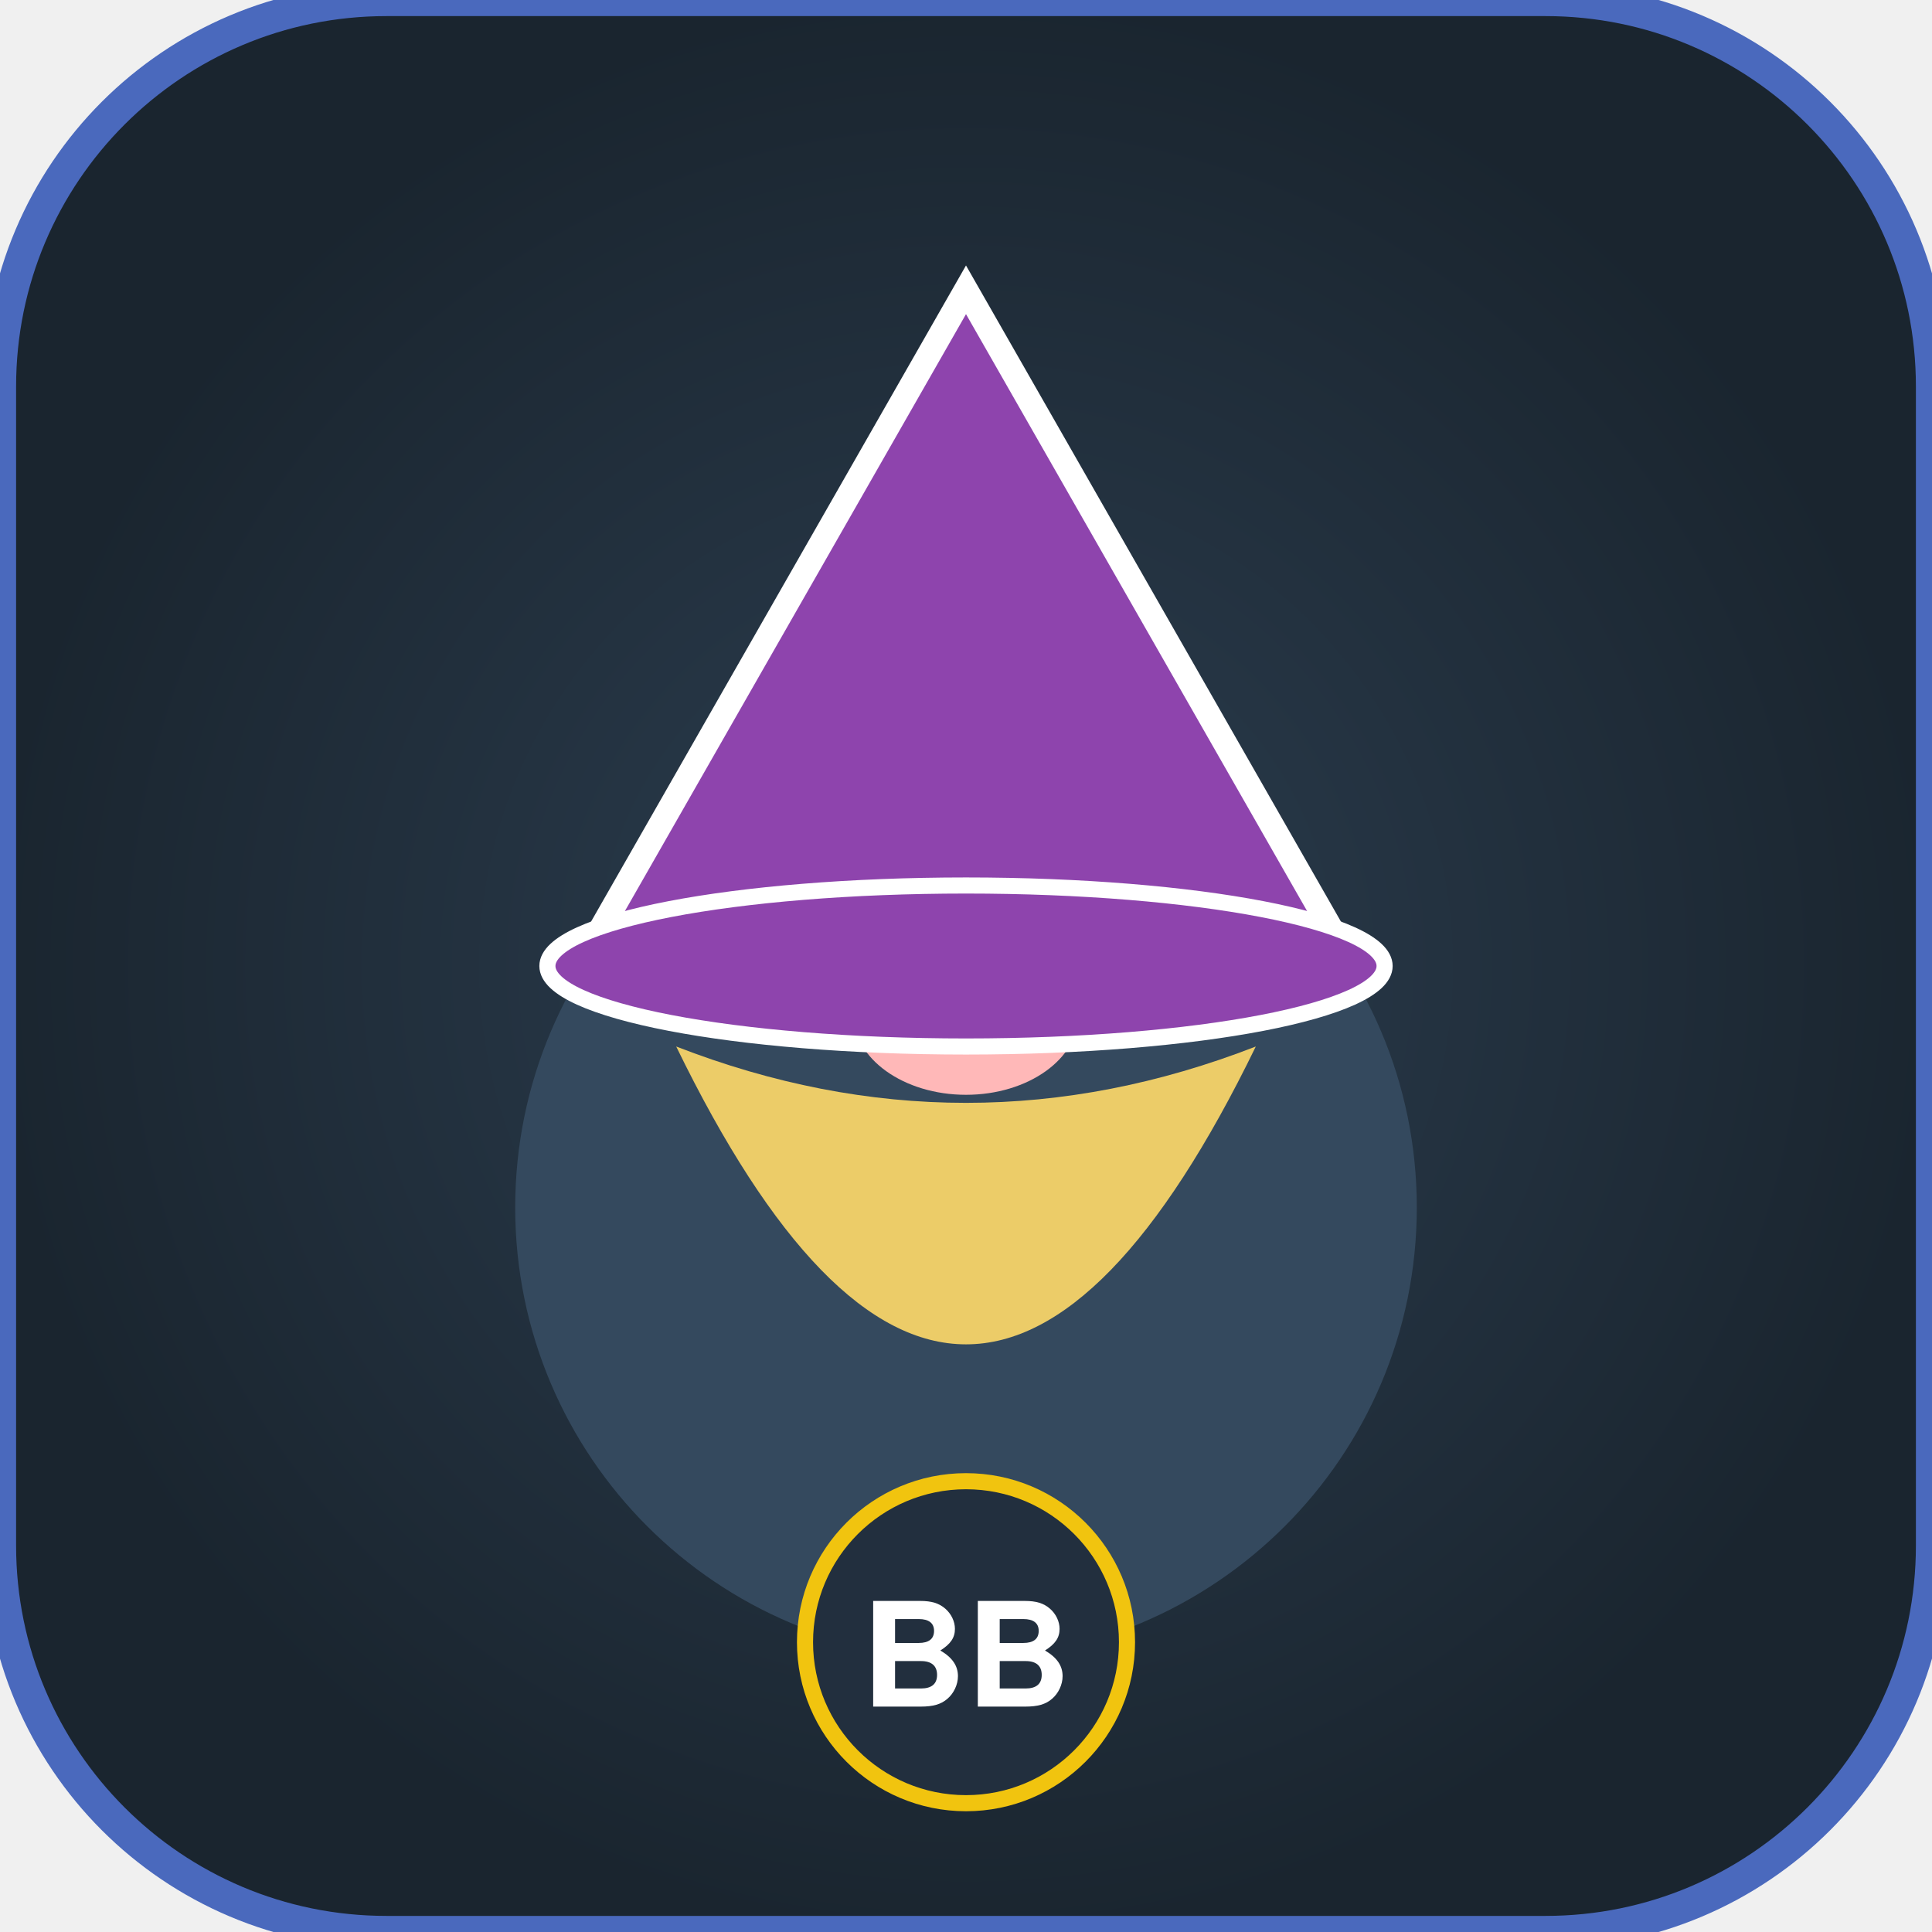
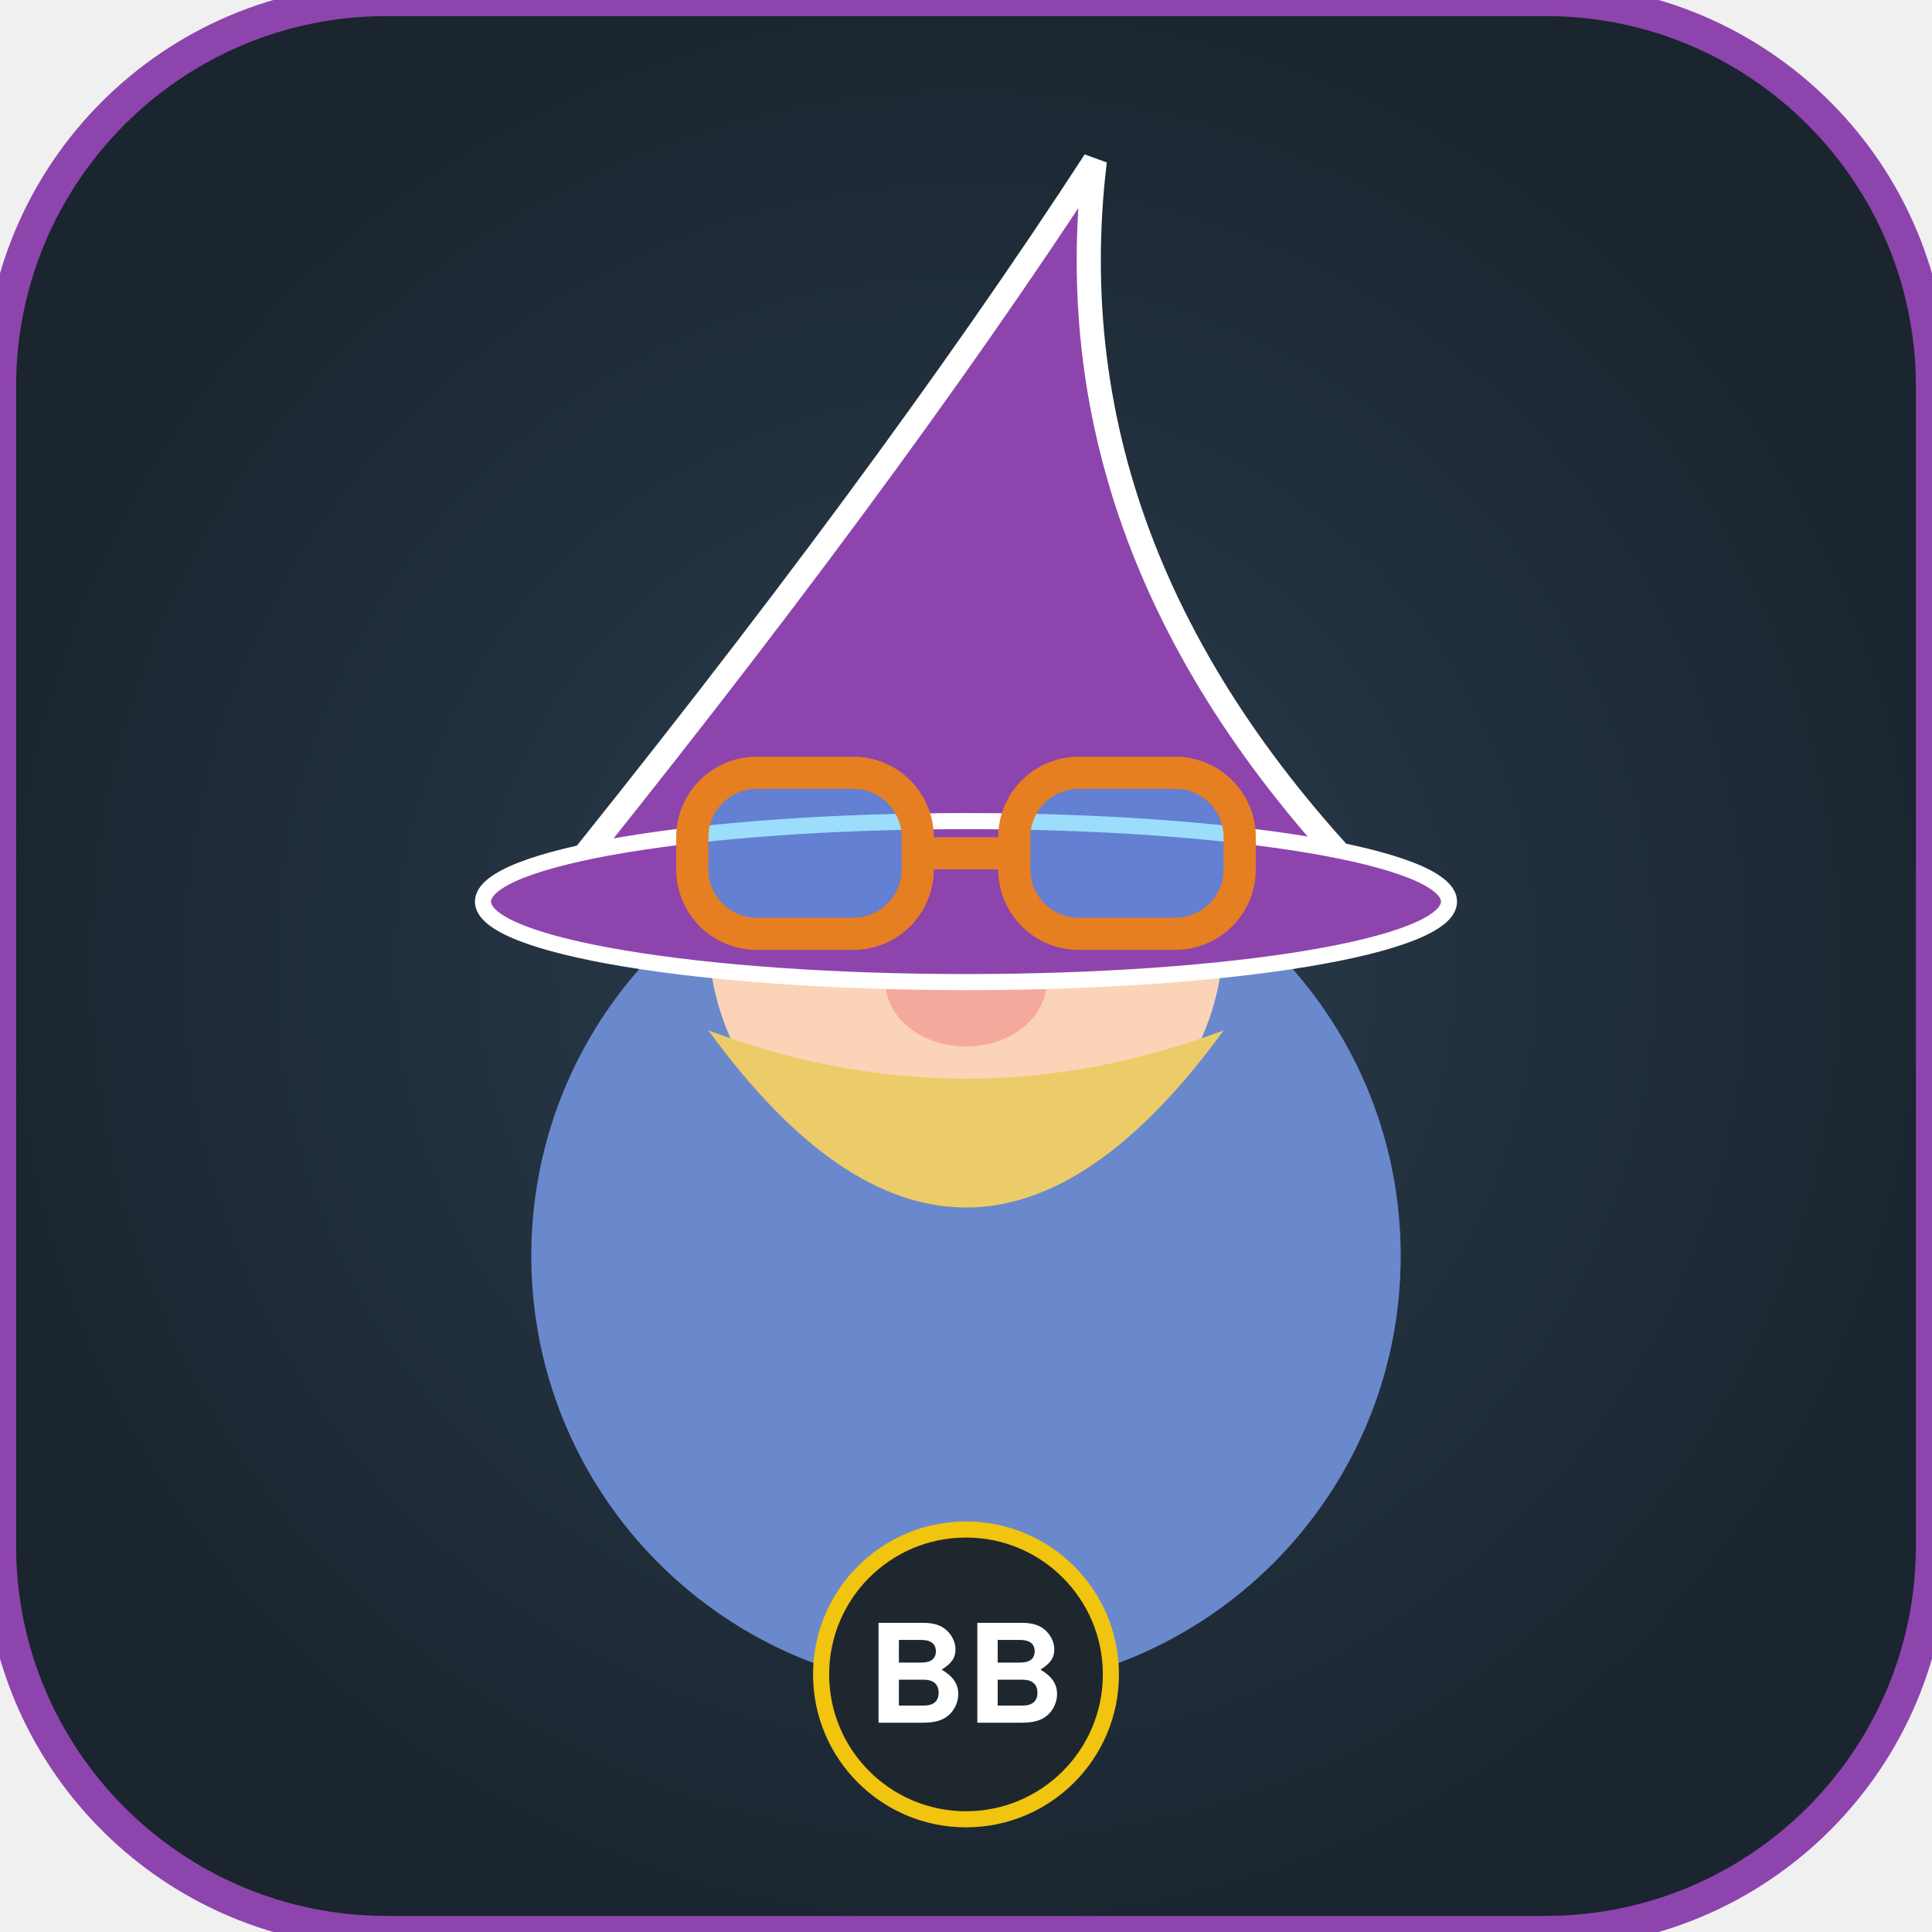
<svg xmlns="http://www.w3.org/2000/svg" viewBox="0 0 120 120" width="120" height="120">
  <defs>
    <radialGradient id="bg" cx="50%" cy="50%" r="50%">
      <stop offset="0%" stop-color="#2c3e50" />
      <stop offset="100%" stop-color="#1a252f" />
    </radialGradient>
  </defs>
-   <rect width="120" height="120" rx="24" fill="url(#bg)" stroke="#4a69bd" stroke-width="2" />
-   <circle cx="60" cy="75" r="28" fill="#34495e" />
-   <path d="M 42 65 Q 60 102 78 65 Q 60 72 42 65 Z" fill="#eccc68" />
-   <ellipse cx="60" cy="63" rx="7" ry="5" fill="#ffb8b8" />
-   <polygon points="36,60 60,18 84,60" fill="#8e44ad" stroke="#ffffff" stroke-width="1.5" />
-   <ellipse cx="60" cy="60" rx="26" ry="5" fill="#8e44ad" stroke="#ffffff" stroke-width="1" />
-   <circle cx="60" cy="102" r="10" fill="#222f3e" stroke="#f1c40f" stroke-width="1" />
-   <text x="60" y="106" font-family="Helvetica, Arial, sans-serif" font-size="9" font-weight="bold" fill="#ffffff" text-anchor="middle">BB</text>
+   <rect width="120" height="120" rx="24" fill="url(#bg)" stroke="#8e44ad" stroke-width="2" />
+   <circle cx="60" cy="78" r="27" fill="#6a89cc" />
+   <circle cx="60" cy="58" r="16" fill="#fbd3b6" />
+   <path d="M 44 64 Q 60 86 76 64 Q 60 70 44 64 Z" fill="#eccc68" />
+   <circle cx="53" cy="56" r="2" fill="#2c3e50" />
+   <circle cx="67" cy="56" r="2" fill="#2c3e50" />
+   <ellipse cx="60" cy="61" rx="5" ry="4" fill="#f5a99c" />
+   <path d="M 34 56 Q 55 30 68 10 Q 65 35 86 56 Z" fill="#8e44ad" stroke="#fff" stroke-width="1.5" />
+   <ellipse cx="60" cy="56" rx="30" ry="5" fill="#8e44ad" stroke="#fff" stroke-width="1" />
+   <rect x="43" y="48" width="14" height="10" rx="4" fill="rgba(56,189,248,0.5)" stroke="#e67e22" stroke-width="2" />
+   <rect x="63" y="48" width="14" height="10" rx="4" fill="rgba(56,189,248,0.5)" stroke="#e67e22" stroke-width="2" />
+   <line x1="57" y1="53" x2="63" y2="53" stroke="#e67e22" stroke-width="2" />
+   <circle cx="60" cy="104" r="9" fill="#1e272e" stroke="#f1c40f" stroke-width="1" />
+   <text x="60" y="107" font-family="Helvetica, Arial, sans-serif" font-size="8.5" font-weight="bold" fill="#ffffff" text-anchor="middle">BB</text>
</svg>
